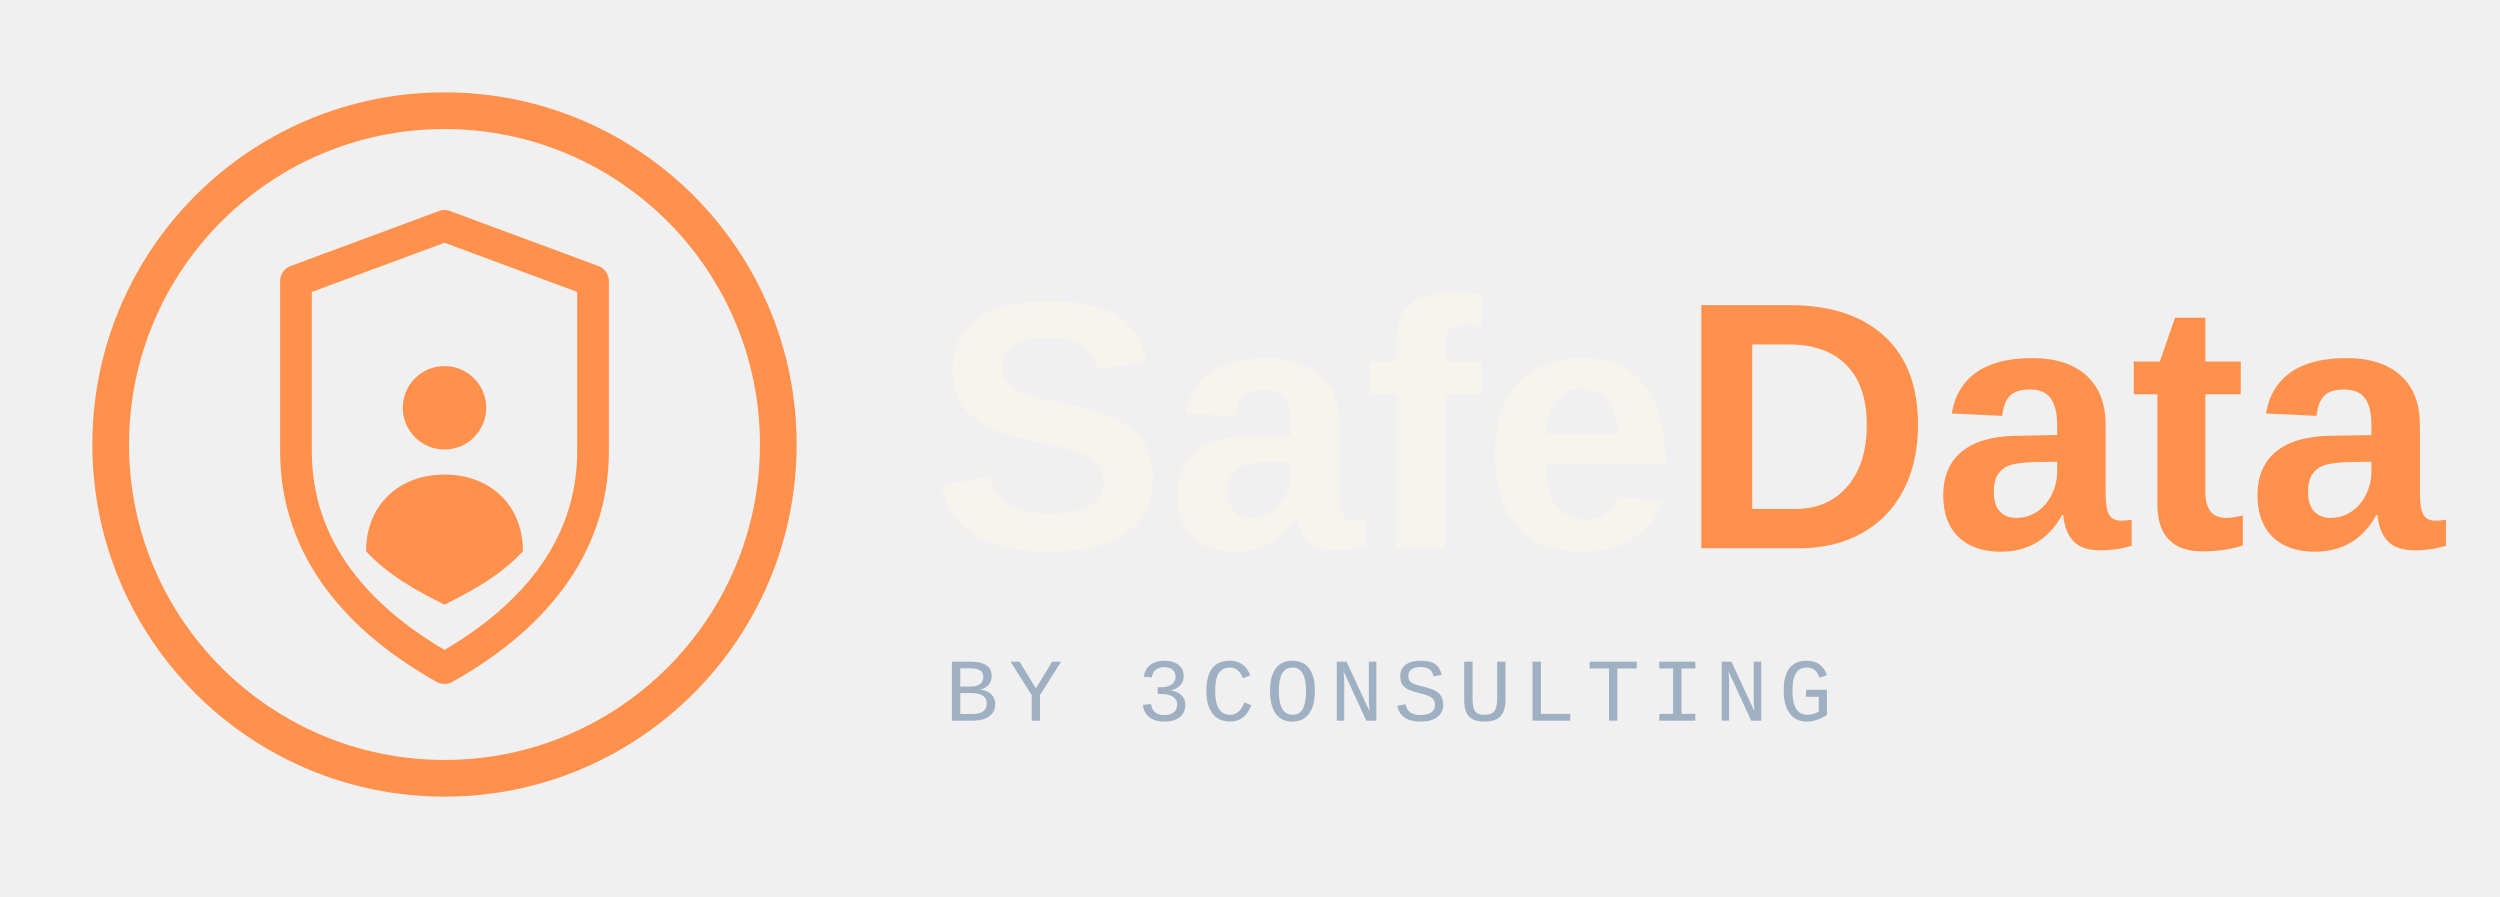
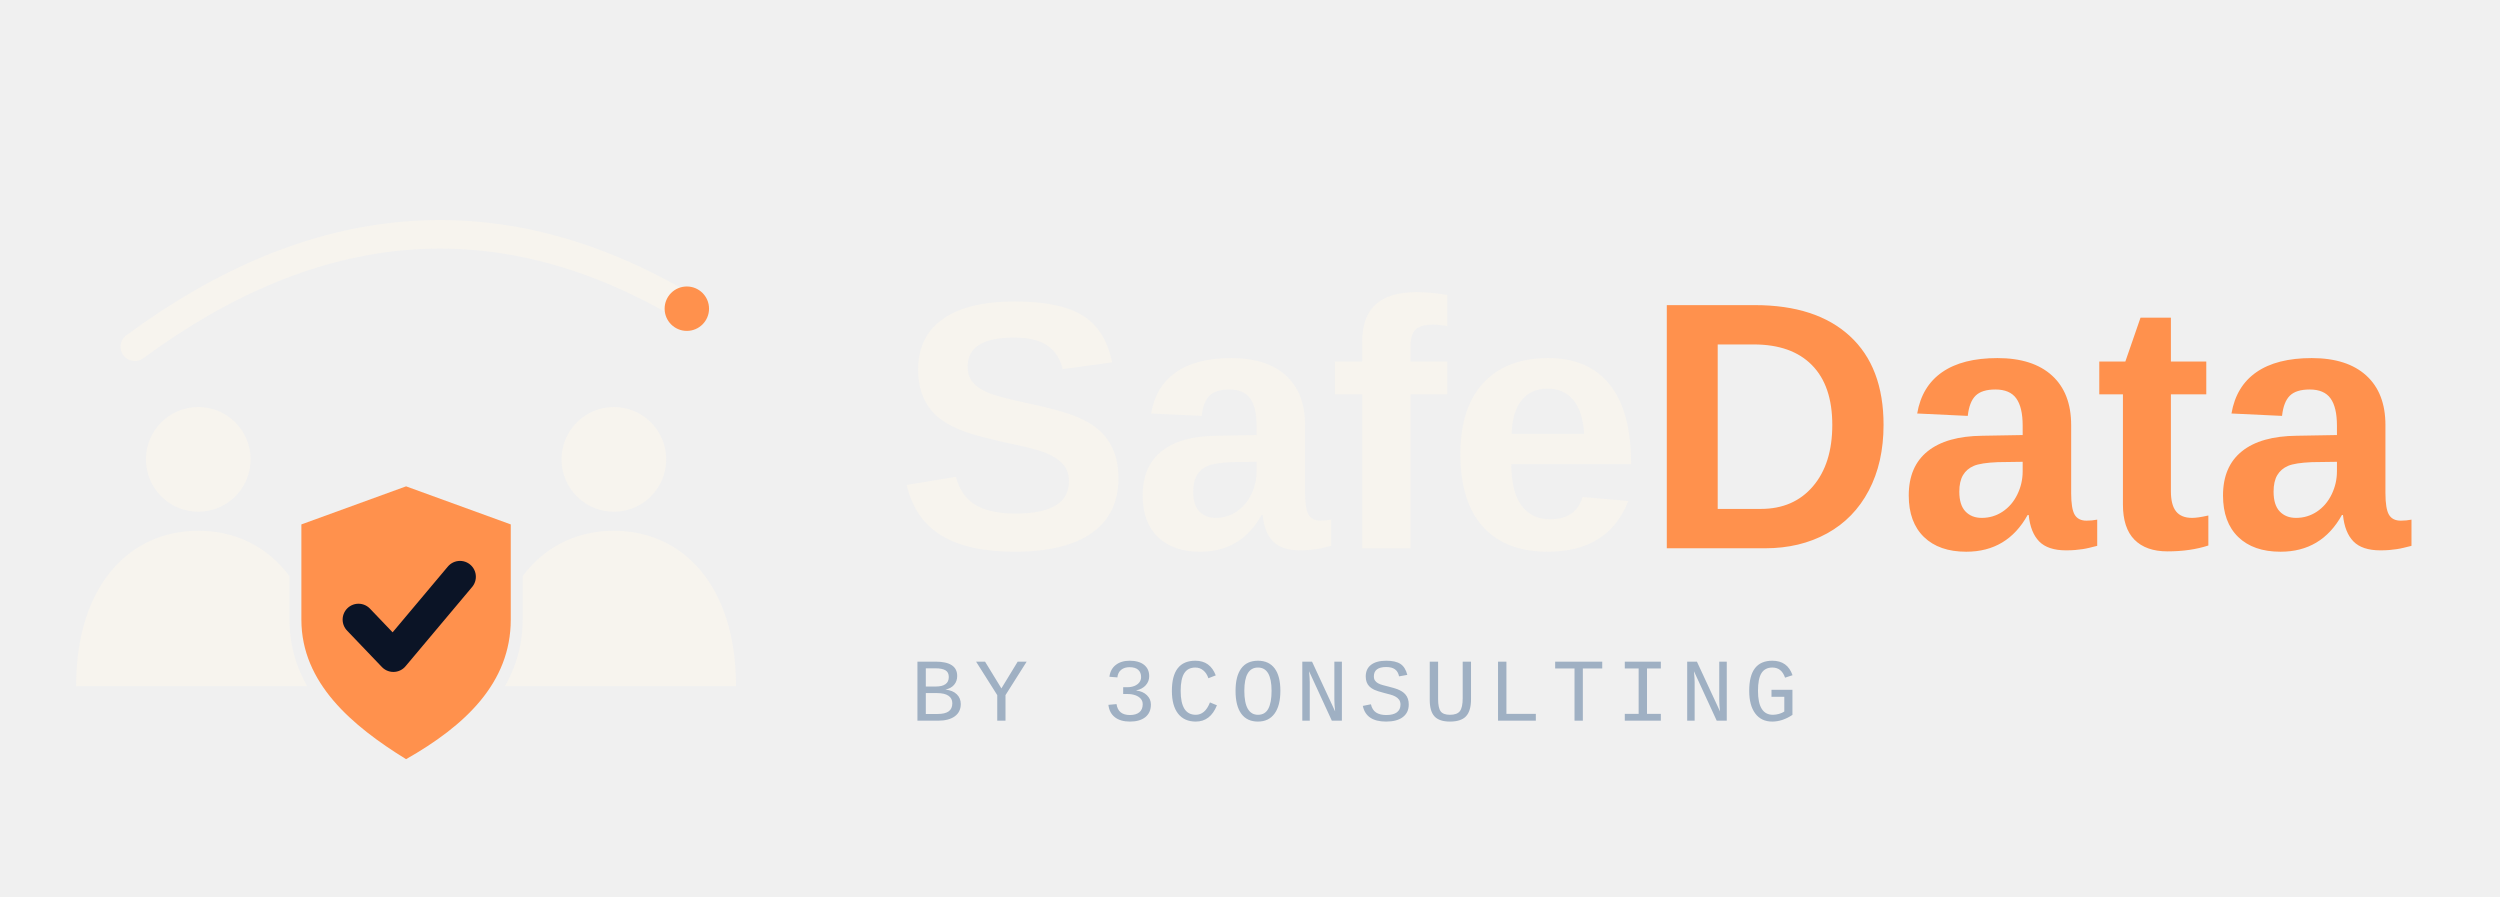
- <svg xmlns="http://www.w3.org/2000/svg" viewBox="0 0 1450 520" role="img" aria-labelledby="title desc">
-   <g transform="translate(10,10) scale(0.484)">
-     <circle cx="512" cy="512" r="400" fill="none" stroke="#FF914D" stroke-width="44" />
-     <path d="M512 250 L690 316 L690 520 C690 640 612 724 512 780 C412 724 334 640 334 520 L334 316 Z" fill="none" stroke="#FF914D" stroke-width="38" stroke-linejoin="round" />
-     <circle cx="512" cy="468" r="50" fill="#FF914D" />
-     <path d="M418 640 C418 584 458 548 512 548 C566 548 606 584 606 640 C580 668 548 686 512 704 C476 686 444 668 418 640 Z" fill="#FF914D" />
+ <svg xmlns="http://www.w3.org/2000/svg" viewBox="0 0 1450 520" role="img" aria-labelledby="t d">
+   <g transform="translate(0,30) scale(0.46)">
+     <defs>
+       <mask id="mD" maskUnits="userSpaceOnUse" x="0" y="0" width="1024" height="1024">
+         <rect width="1024" height="1024" fill="#fff" />
+         <path d="M512 548 L644 596 V716 C644 796 586 850 512 892 C438 850 380 796 380 716 V596 Z" fill="#000" stroke="#000" stroke-width="30" stroke-linejoin="round" />
+       </mask>
+     </defs>
+     <path d="M170 372 Q512 120 854 316" fill="none" stroke="#F7F4EE" stroke-width="36" stroke-linecap="round" />
+     <circle cx="866" cy="324" r="28" fill="#FF914D" />
+     <g mask="url(#mD)" fill="#F7F4EE">
+       <circle cx="250" cy="514" r="66" />
+       <path d="M96 800 C96 672 164 604 250 604 C336 604 404 672 404 800 Z" />
+       <circle cx="774" cy="514" r="66" />
+       <path d="M620 800 C620 672 688 604 774 604 C860 604 928 672 928 800 Z" />
+     </g>
+     <path d="M512 548 L644 596 V716 C644 796 586 850 512 892 C444 850 380 796 380 716 V596 Z" fill="#FF914D" />
+     <path d="M452 716 L496 762 L580 662" fill="none" stroke="#0B1426" stroke-width="40" stroke-linecap="round" stroke-linejoin="round" />
  </g>
-   <text x="540" y="318" font-family="'Segoe UI', Arial, sans-serif" font-size="205" font-weight="700" fill="#F7F4EE">Safe<tspan fill="#FF914D">Data</tspan>
+   <text x="520" y="318" font-family="'Segoe UI', Arial, sans-serif" font-size="205" font-weight="700" fill="#F7F4EE">Safe<tspan fill="#FF914D">Data</tspan>
  </text>
-   <text x="548" y="418" font-family="Consolas, 'Courier New', monospace" font-size="52" letter-spacing="6" fill="#9FB0C3">BY 3CONSULTING</text>
+   <text x="528" y="418" font-family="Consolas, 'Courier New', monospace" font-size="52" letter-spacing="6" fill="#9FB0C3">BY 3CONSULTING</text>
</svg>
